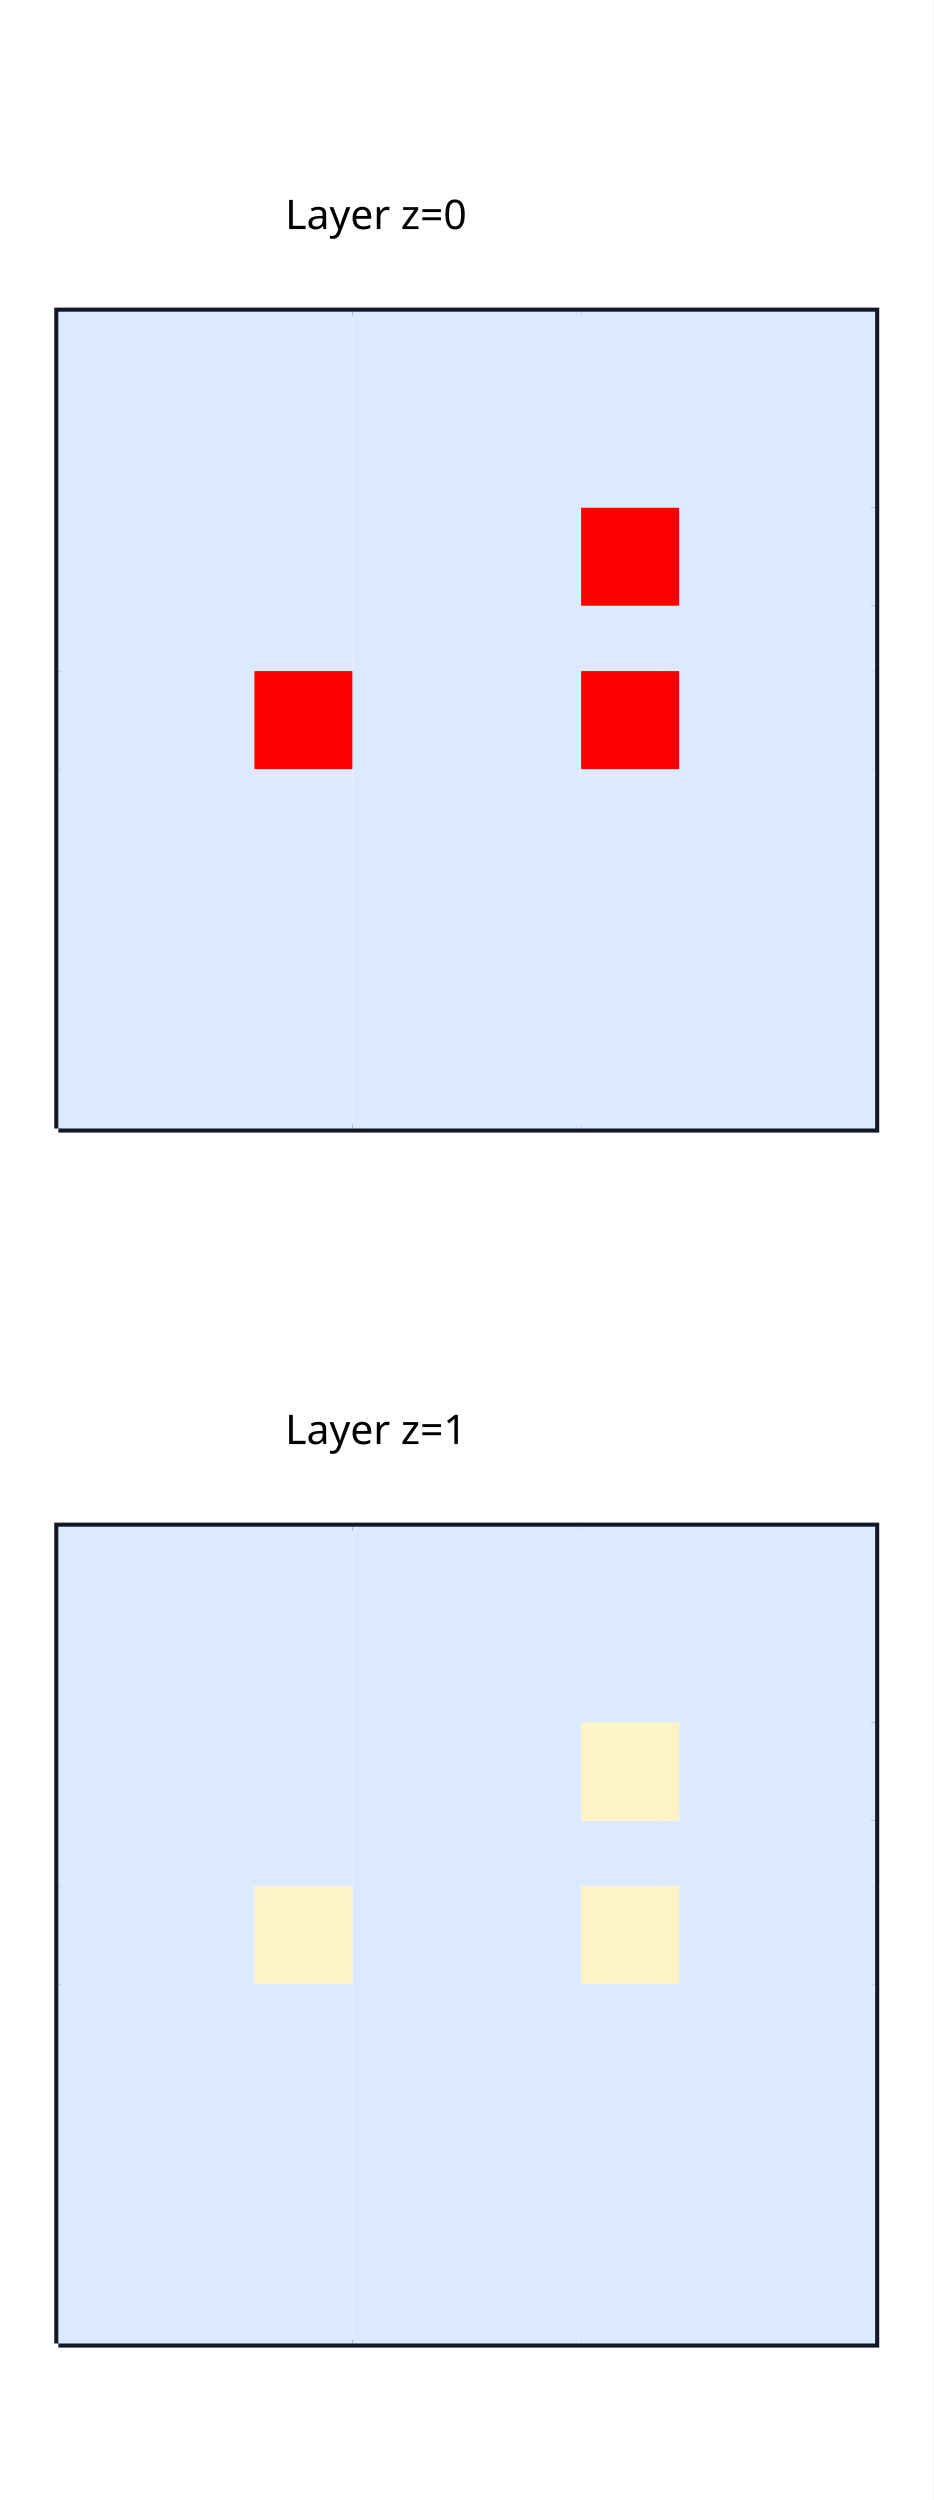
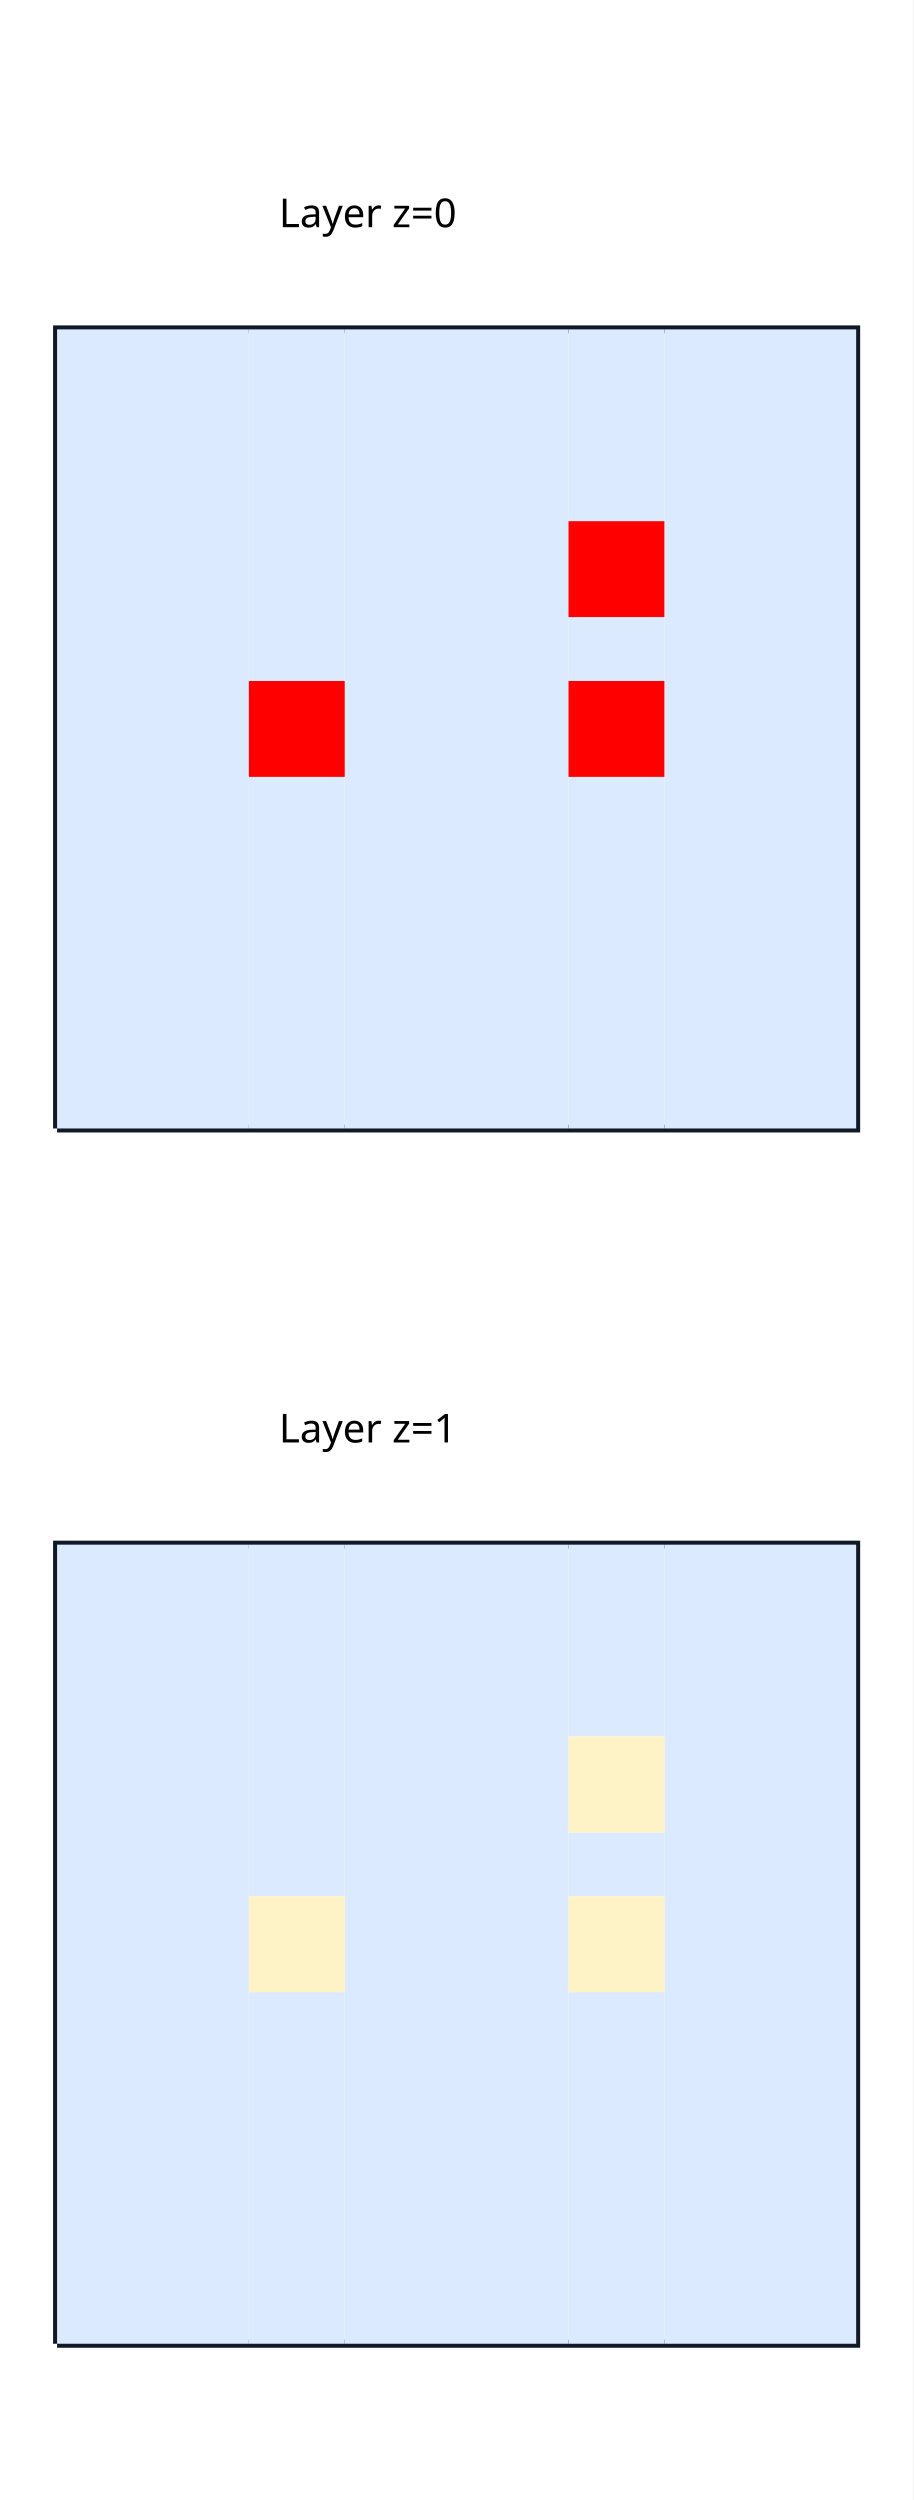
- <svg xmlns="http://www.w3.org/2000/svg" width="640" height="1714" viewBox="0 0 640 1714">
+ <svg xmlns="http://www.w3.org/2000/svg" width="640" height="1752" viewBox="0 0 640 1752">
  <rect width="100%" height="100%" fill="white" />
  <g>
-     <polyline data-points="-5,-5 5,-5 5,5 -5,5 -5,-5" data-type="line" data-label="bounds" points="40,773.7 600,773.7 600,213.7 40,213.7 40,773.7" fill="none" stroke="#111827" stroke-width="5.6" />
+     <polyline data-points="-5,-5 5,-5 5,5 -5,5 -5,-5" data-type="line" data-label="bounds" points="40,790.833 600,790.833 600,230.833 40,230.833 40,790.833" fill="none" stroke="#111827" stroke-width="5.6" />
  </g>
  <g>
-     <polyline data-points="-5,-19.875 5,-19.875 5,-9.875 -5,-9.875 -5,-19.875" data-type="line" data-label="bounds" points="40,1606.7 600,1606.7 600,1046.7 40,1046.7 40,1606.7" fill="none" stroke="#111827" stroke-width="5.6" />
+     <polyline data-points="-5,-20.208333333333332 5,-20.208333333333332 5,-10.208333333333332 -5,-10.208333333333332 -5,-20.208333333333332" data-type="line" data-label="bounds" points="40,1642.5 600,1642.5 600,1082.5 40,1082.5 40,1642.5" fill="none" stroke="#111827" stroke-width="5.6" />
  </g>
  <g>
-     <rect data-type="rect" data-label="node" data-x="0" data-y="0.8" x="241.6" y="213.7" width="156.8" height="470.4" fill="#dbeafe" stroke="black" stroke-width="0.018" />
+     <rect data-type="rect" data-label="node" data-x="-3.8" data-y="0" x="40" y="230.833" width="134.4" height="560" fill="#dbeafe" stroke="black" stroke-width="0.018" />
  </g>
  <g>
-     <rect data-type="rect" data-label="node" data-x="-3.2" data-y="-2.8000000000000003" x="40" y="527.3" width="201.6" height="246.4" fill="#dbeafe" stroke="black" stroke-width="0.018" />
+     <rect data-type="rect" data-label="node" data-x="-2.220446049250313e-16" data-y="0" x="241.6" y="230.833" width="156.8" height="560" fill="#dbeafe" stroke="black" stroke-width="0.018" />
  </g>
  <g>
-     <rect data-type="rect" data-label="node" data-x="-3.2" data-y="2.7999999999999994" x="40" y="213.7" width="201.6" height="246.4" fill="#dbeafe" stroke="black" stroke-width="0.018" />
+     <rect data-type="rect" data-label="node" data-x="3.8" data-y="0" x="465.6" y="230.833" width="134.4" height="560" fill="#dbeafe" stroke="black" stroke-width="0.018" />
  </g>
  <g>
-     <rect data-type="rect" data-label="node" data-x="3.2" data-y="-2.8000000000000003" x="398.4" y="527.3" width="201.6" height="246.4" fill="#dbeafe" stroke="black" stroke-width="0.018" />
+     <rect data-type="rect" data-label="node" data-x="1.9999999999999998" data-y="-2.8" x="398.4" y="544.433" width="67.2" height="246.4" fill="#dbeafe" stroke="black" stroke-width="0.018" />
  </g>
  <g>
-     <rect data-type="rect" data-label="node" data-x="3.675" data-y="1" x="451.6" y="415.3" width="148.4" height="44.8" fill="#dbeafe" stroke="black" stroke-width="0.018" />
+     <rect data-type="rect" data-label="node" data-x="1.9999999999999998" data-y="1" x="398.4" y="432.433" width="67.2" height="44.8" fill="#dbeafe" stroke="black" stroke-width="0.018" />
  </g>
  <g>
-     <rect data-type="rect" data-label="node" data-x="-3.8" data-y="0" x="40" y="460.1" width="134.4" height="67.2" fill="#dbeafe" stroke="black" stroke-width="0.018" />
+     <rect data-type="rect" data-label="node" data-x="1.9999999999999998" data-y="3.8" x="398.4" y="230.833" width="67.2" height="134.4" fill="#dbeafe" stroke="black" stroke-width="0.018" />
  </g>
  <g>
-     <rect data-type="rect" data-label="node" data-x="0" data-y="-4.2" x="241.6" y="684.1" width="156.8" height="89.6" fill="#dbeafe" stroke="black" stroke-width="0.018" />
+     <rect data-type="rect" data-label="node" data-x="-2" data-y="-2.8" x="174.4" y="544.433" width="67.2" height="246.4" fill="#dbeafe" stroke="black" stroke-width="0.018" />
  </g>
  <g>
-     <rect data-type="rect" data-label="node" data-x="3.2" data-y="3.8" x="398.4" y="213.7" width="201.6" height="134.4" fill="#dbeafe" stroke="black" stroke-width="0.018" />
+     <rect data-type="rect" data-label="node" data-x="-2" data-y="2.8" x="174.4" y="230.833" width="67.2" height="246.4" fill="#dbeafe" stroke="black" stroke-width="0.018" />
  </g>
  <g>
-     <rect data-type="rect" data-label="node" data-x="3.8" data-y="1.9999999999999998" x="465.6" y="348.1" width="134.4" height="67.2" fill="#dbeafe" stroke="black" stroke-width="0.018" />
+     <rect data-type="rect" data-label="node" data-x="-2" data-y="0" x="174.4" y="477.233" width="67.2" height="67.2" fill="red" stroke="black" stroke-width="0.018" />
  </g>
  <g>
-     <rect data-type="rect" data-label="node" data-x="3.8" data-y="0" x="465.6" y="460.1" width="134.4" height="67.2" fill="#dbeafe" stroke="black" stroke-width="0.018" />
+     <rect data-type="rect" data-label="node" data-x="1.9999999999999998" data-y="0" x="398.4" y="477.233" width="67.2" height="67.2" fill="red" stroke="black" stroke-width="0.018" />
  </g>
  <g>
-     <rect data-type="rect" data-label="node" data-x="1.8749999999999998" data-y="1" x="398.4" y="415.3" width="53.2" height="44.8" fill="#dbeafe" stroke="black" stroke-width="0.018" />
+     <rect data-type="rect" data-label="node" data-x="1.9999999999999998" data-y="1.9999999999999998" x="398.4" y="365.233" width="67.2" height="67.2" fill="red" stroke="black" stroke-width="0.018" />
  </g>
  <g>
-     <rect data-type="rect" data-label="node" data-x="-2" data-y="0" x="174.4" y="460.1" width="67.2" height="67.2" fill="red" stroke="black" stroke-width="0.018" />
+     <rect data-type="rect" data-label="node" data-x="-3.8" data-y="-15.208333333333332" x="40" y="1082.5" width="134.4" height="560" fill="#dbeafe" stroke="black" stroke-width="0.018" />
  </g>
  <g>
-     <rect data-type="rect" data-label="node" data-x="1.9999999999999998" data-y="0" x="398.4" y="460.1" width="67.2" height="67.2" fill="red" stroke="black" stroke-width="0.018" />
+     <rect data-type="rect" data-label="node" data-x="-2.220446049250313e-16" data-y="-15.208333333333332" x="241.6" y="1082.5" width="156.8" height="560" fill="#dbeafe" stroke="black" stroke-width="0.018" />
  </g>
  <g>
-     <rect data-type="rect" data-label="node" data-x="1.9999999999999998" data-y="1.9999999999999998" x="398.4" y="348.1" width="67.2" height="67.2" fill="red" stroke="black" stroke-width="0.018" />
+     <rect data-type="rect" data-label="node" data-x="3.8" data-y="-15.208333333333332" x="465.6" y="1082.5" width="134.4" height="560" fill="#dbeafe" stroke="black" stroke-width="0.018" />
  </g>
  <g>
-     <rect data-type="rect" data-label="node" data-x="0" data-y="-14.075" x="241.6" y="1046.7" width="156.8" height="470.4" fill="#dbeafe" stroke="black" stroke-width="0.018" />
+     <rect data-type="rect" data-label="node" data-x="1.9999999999999998" data-y="-18.008333333333333" x="398.4" y="1396.1" width="67.2" height="246.4" fill="#dbeafe" stroke="black" stroke-width="0.018" />
  </g>
  <g>
-     <rect data-type="rect" data-label="node" data-x="-3.2" data-y="-17.675" x="40" y="1360.3" width="201.6" height="246.4" fill="#dbeafe" stroke="black" stroke-width="0.018" />
+     <rect data-type="rect" data-label="node" data-x="1.9999999999999998" data-y="-14.208333333333332" x="398.4" y="1284.1" width="67.2" height="44.8" fill="#dbeafe" stroke="black" stroke-width="0.018" />
  </g>
  <g>
-     <rect data-type="rect" data-label="node" data-x="-3.2" data-y="-12.075000000000001" x="40" y="1046.7" width="201.6" height="246.4" fill="#dbeafe" stroke="black" stroke-width="0.018" />
+     <rect data-type="rect" data-label="node" data-x="1.9999999999999998" data-y="-11.408333333333331" x="398.4" y="1082.5" width="67.2" height="134.4" fill="#dbeafe" stroke="black" stroke-width="0.018" />
  </g>
  <g>
-     <rect data-type="rect" data-label="node" data-x="3.2" data-y="-17.675" x="398.4" y="1360.3" width="201.6" height="246.4" fill="#dbeafe" stroke="black" stroke-width="0.018" />
+     <rect data-type="rect" data-label="node" data-x="-2" data-y="-18.008333333333333" x="174.4" y="1396.1" width="67.2" height="246.4" fill="#dbeafe" stroke="black" stroke-width="0.018" />
  </g>
  <g>
-     <rect data-type="rect" data-label="node" data-x="3.675" data-y="-13.875" x="451.6" y="1248.3" width="148.4" height="44.8" fill="#dbeafe" stroke="black" stroke-width="0.018" />
+     <rect data-type="rect" data-label="node" data-x="-2" data-y="-12.408333333333331" x="174.4" y="1082.5" width="67.2" height="246.4" fill="#dbeafe" stroke="black" stroke-width="0.018" />
  </g>
  <g>
-     <rect data-type="rect" data-label="node" data-x="-3.8" data-y="-14.875" x="40" y="1293.1" width="134.4" height="67.2" fill="#dbeafe" stroke="black" stroke-width="0.018" />
+     <rect data-type="rect" data-label="node" data-x="-2" data-y="-15.208333333333332" x="174.4" y="1328.9" width="67.2" height="67.2" fill="#fef3c7" stroke="black" stroke-width="0.018" />
  </g>
  <g>
-     <rect data-type="rect" data-label="node" data-x="0" data-y="-19.075" x="241.6" y="1517.1" width="156.8" height="89.6" fill="#dbeafe" stroke="black" stroke-width="0.018" />
+     <rect data-type="rect" data-label="node" data-x="1.9999999999999998" data-y="-15.208333333333332" x="398.4" y="1328.9" width="67.2" height="67.2" fill="#fef3c7" stroke="black" stroke-width="0.018" />
  </g>
  <g>
-     <rect data-type="rect" data-label="node" data-x="3.2" data-y="-11.075" x="398.4" y="1046.7" width="201.6" height="134.4" fill="#dbeafe" stroke="black" stroke-width="0.018" />
+     <rect data-type="rect" data-label="node" data-x="1.9999999999999998" data-y="-13.208333333333332" x="398.4" y="1216.9" width="67.2" height="67.2" fill="#fef3c7" stroke="black" stroke-width="0.018" />
  </g>
-   <g>
-     <rect data-type="rect" data-label="node" data-x="3.8" data-y="-12.875" x="465.6" y="1181.1" width="134.4" height="67.2" fill="#dbeafe" stroke="black" stroke-width="0.018" />
-   </g>
-   <g>
-     <rect data-type="rect" data-label="node" data-x="3.8" data-y="-14.875" x="465.6" y="1293.1" width="134.4" height="67.2" fill="#dbeafe" stroke="black" stroke-width="0.018" />
-   </g>
-   <g>
-     <rect data-type="rect" data-label="node" data-x="1.8749999999999998" data-y="-13.875" x="398.4" y="1248.3" width="53.2" height="44.8" fill="#dbeafe" stroke="black" stroke-width="0.018" />
-   </g>
-   <g>
-     <rect data-type="rect" data-label="node" data-x="-2" data-y="-14.875" x="174.4" y="1293.1" width="67.2" height="67.2" fill="#fef3c7" stroke="black" stroke-width="0.018" />
-   </g>
-   <g>
-     <rect data-type="rect" data-label="node" data-x="1.9999999999999998" data-y="-14.875" x="398.4" y="1293.1" width="67.2" height="67.2" fill="#fef3c7" stroke="black" stroke-width="0.018" />
-   </g>
-   <g>
-     <rect data-type="rect" data-label="node" data-x="1.9999999999999998" data-y="-12.875" x="398.4" y="1181.1" width="67.2" height="67.2" fill="#fef3c7" stroke="black" stroke-width="0.018" />
-   </g>
-   <text data-type="text" data-label="Layer z=0" data-x="0" data-y="6.3999999999999995" x="320" y="135.3" fill="black" font-size="28" font-family="sans-serif" text-anchor="end" dominant-baseline="text-before-edge">Layer z=0</text>
-   <text data-type="text" data-label="Layer z=1" data-x="0" data-y="-8.475000000000001" x="320" y="968.3" fill="black" font-size="28" font-family="sans-serif" text-anchor="end" dominant-baseline="text-before-edge">Layer z=1</text>
+   <text data-type="text" data-label="Layer z=0" data-x="0" data-y="6.666666666666666" x="320" y="137.5" fill="black" font-size="28" font-family="sans-serif" text-anchor="end" dominant-baseline="text-before-edge">Layer z=0</text>
+   <text data-type="text" data-label="Layer z=1" data-x="0" data-y="-8.541666666666666" x="320" y="989.167" fill="black" font-size="28" font-family="sans-serif" text-anchor="end" dominant-baseline="text-before-edge">Layer z=1</text>
  <g id="crosshair" style="display: none">
-     <line id="crosshair-h" y1="0" y2="1714" stroke="#666" stroke-width="0.5" />
+     <line id="crosshair-h" y1="0" y2="1752" stroke="#666" stroke-width="0.5" />
    <line id="crosshair-v" x1="0" x2="640" stroke="#666" stroke-width="0.5" />
    <text id="coordinates" font-family="monospace" font-size="12" fill="#666" />
  </g>
</svg>
